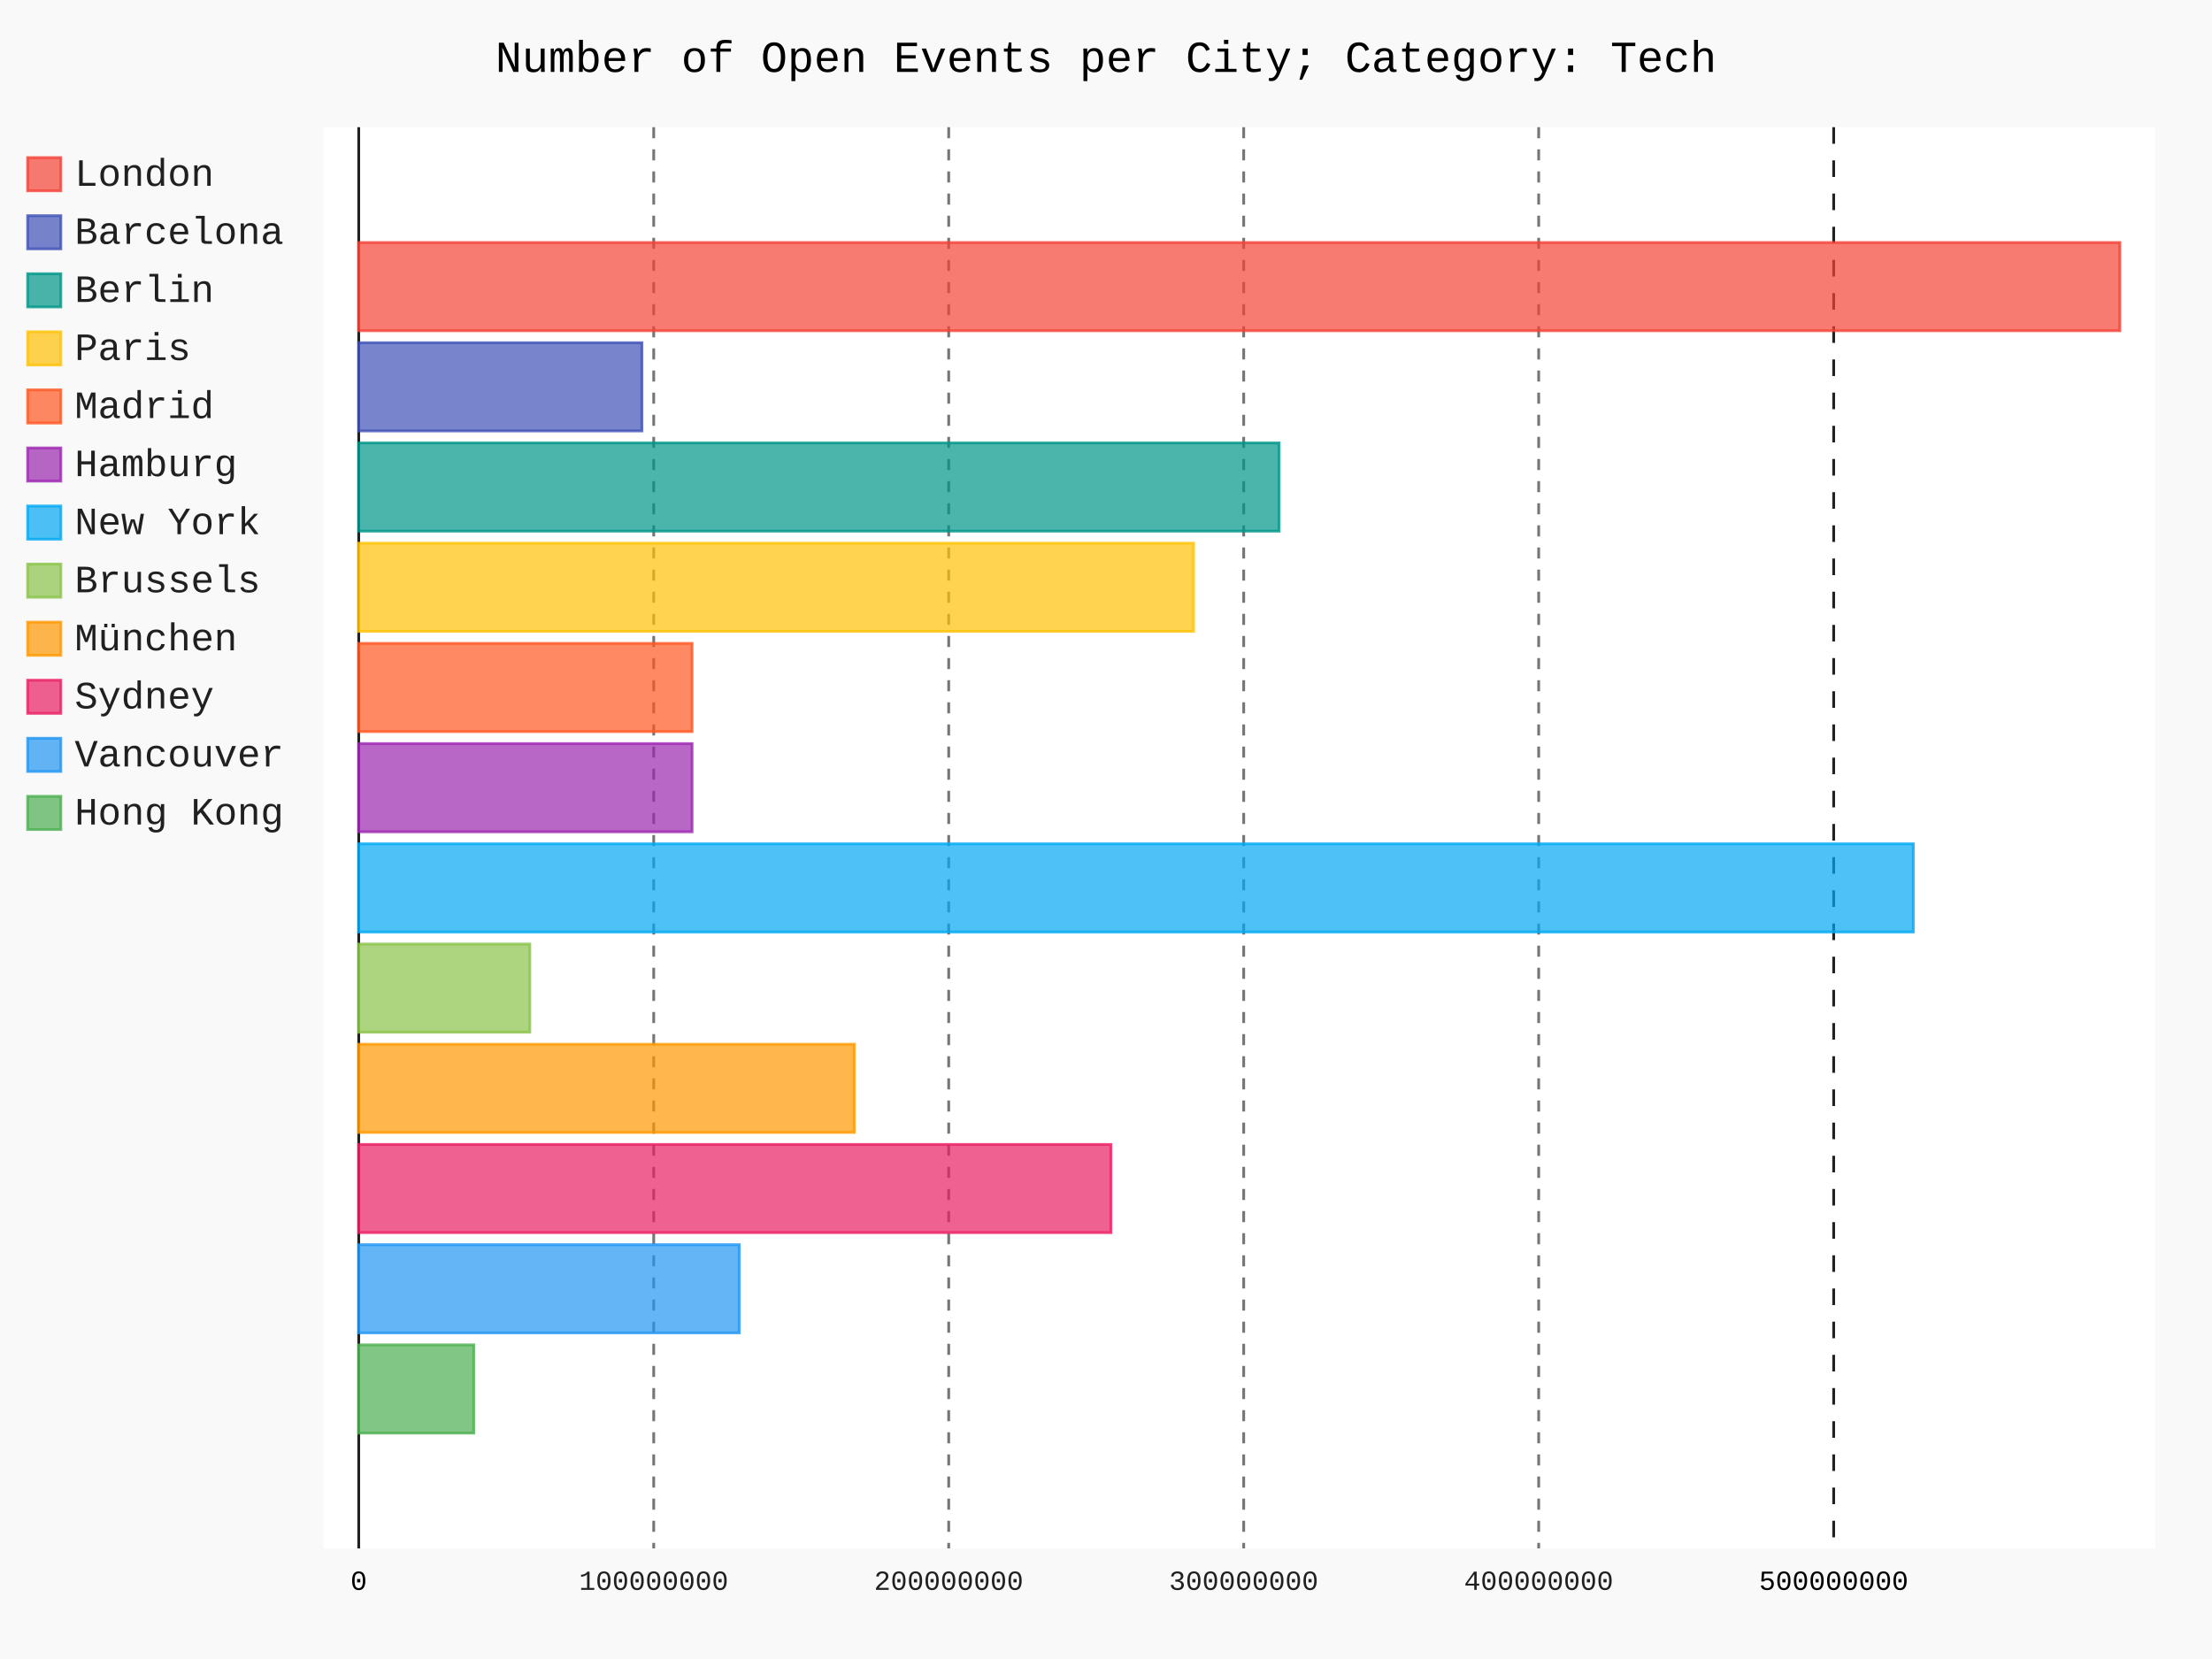
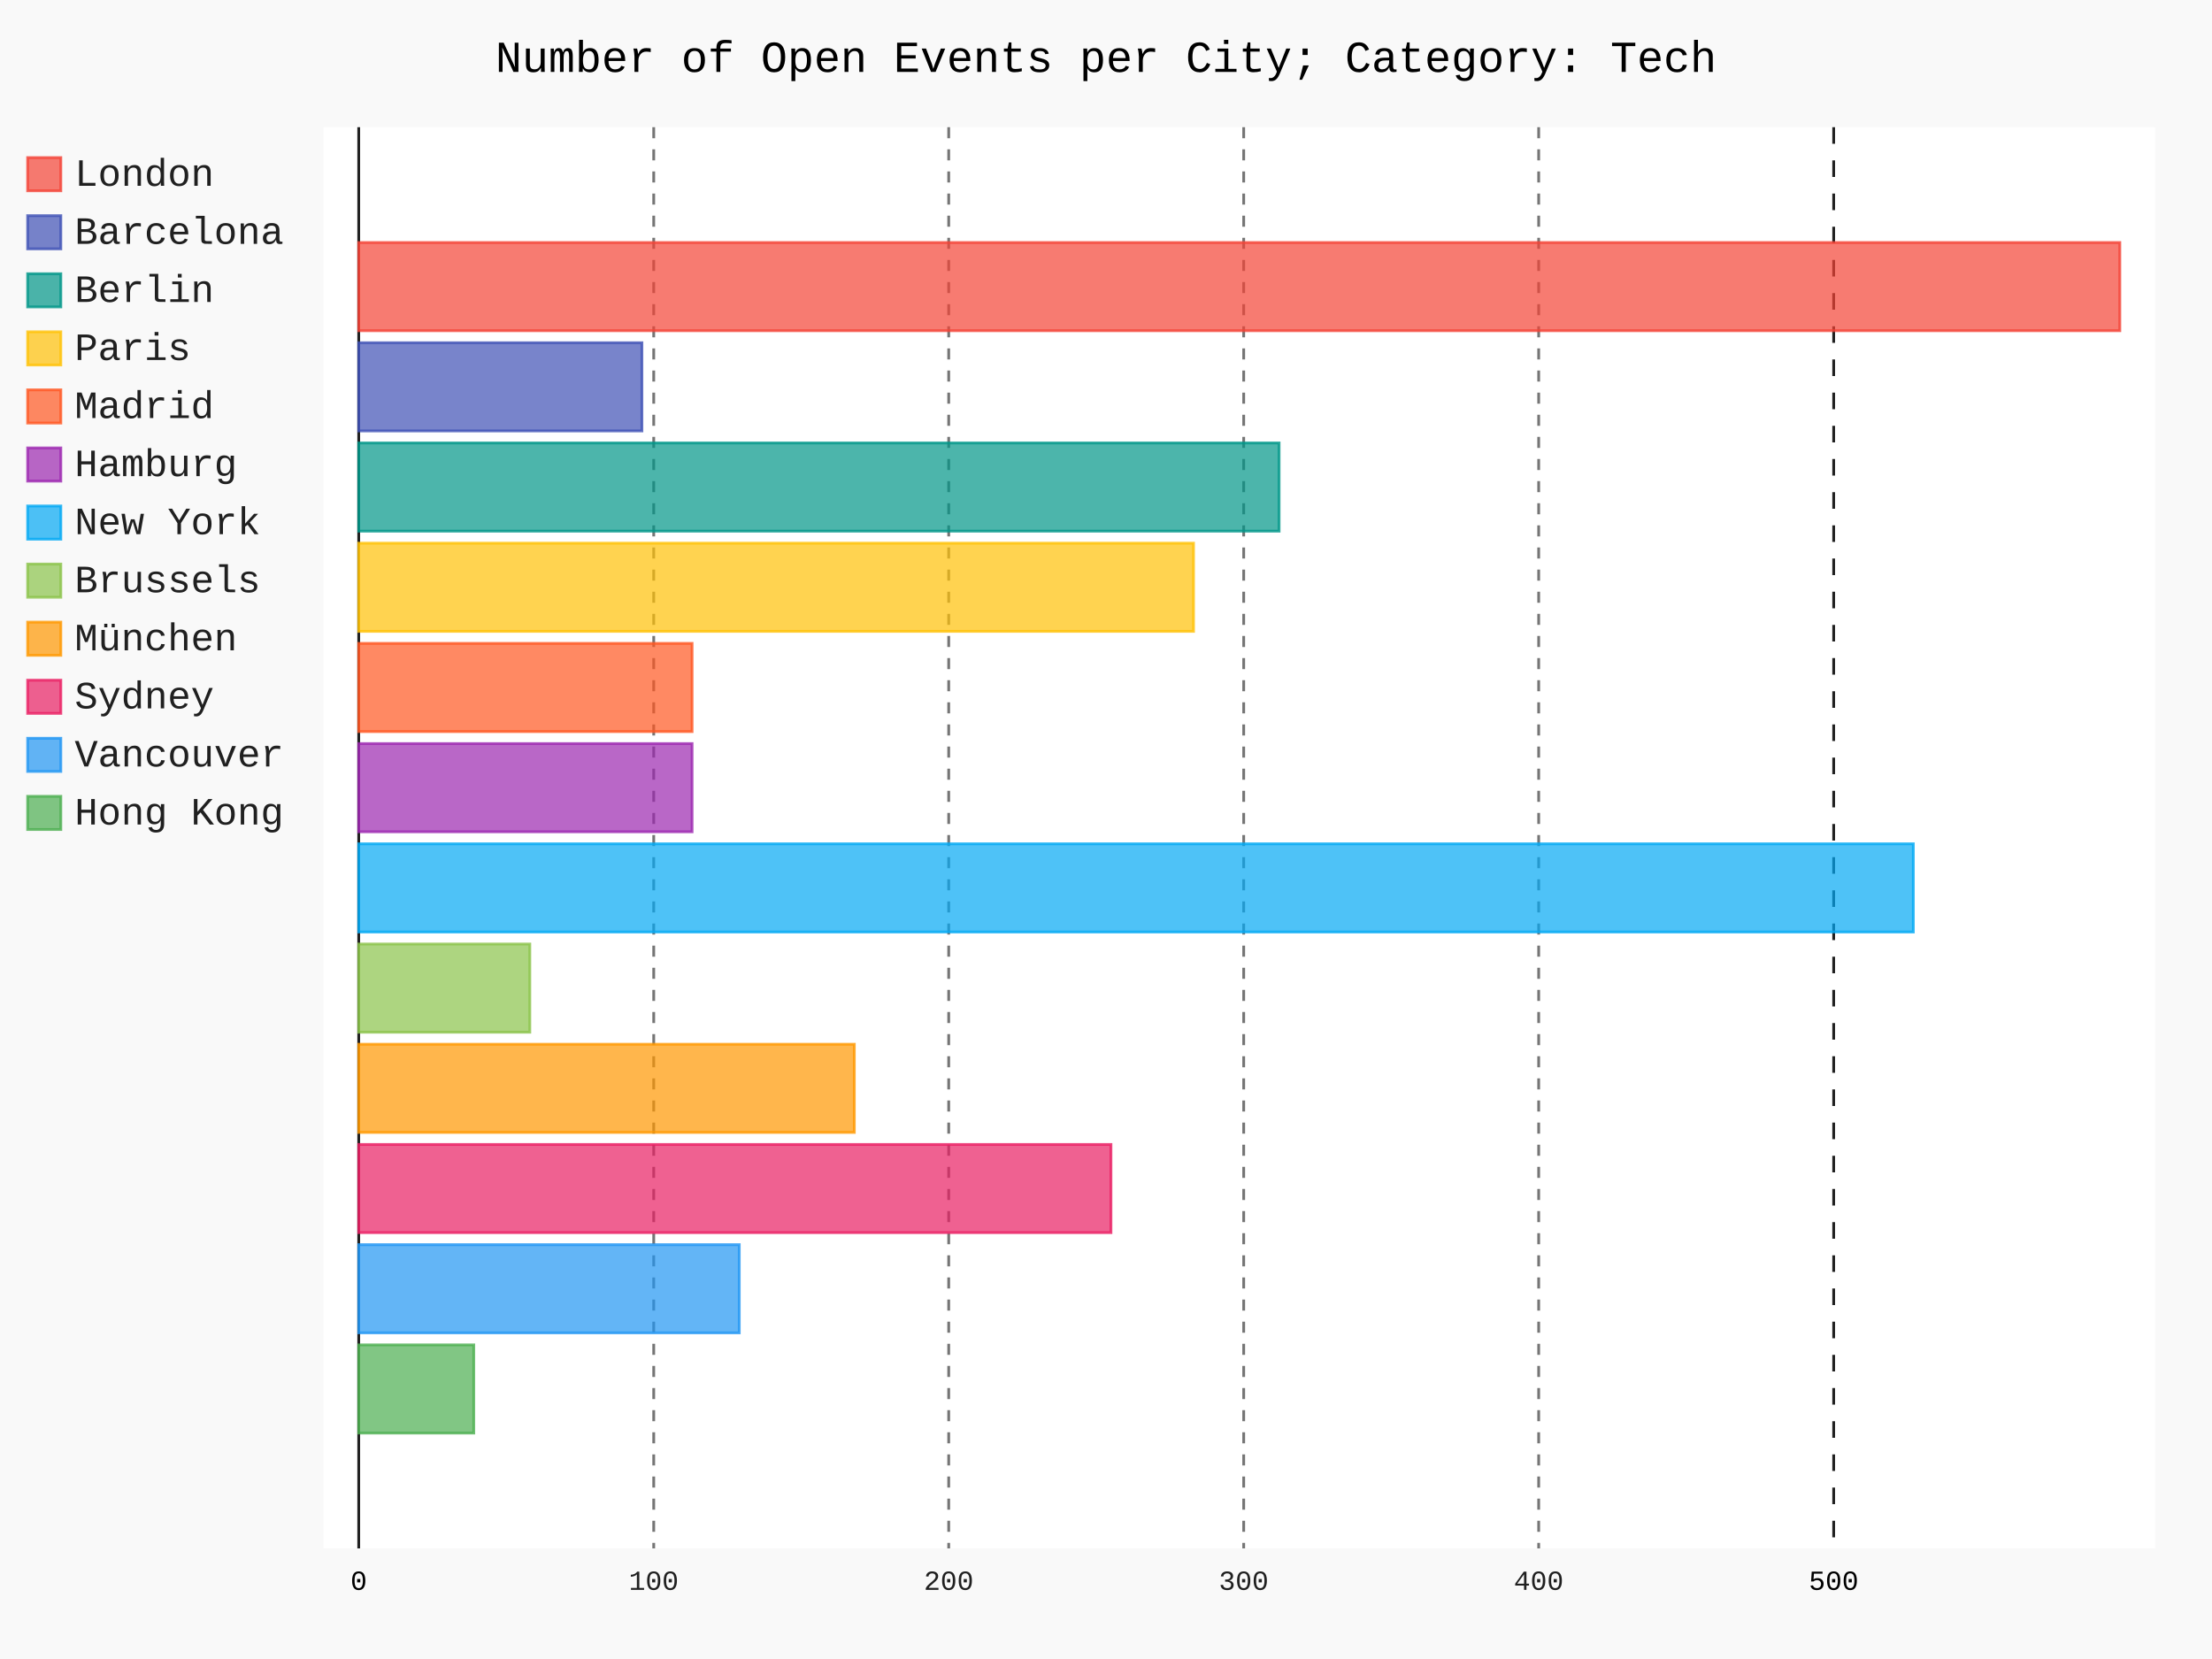
- <svg xmlns="http://www.w3.org/2000/svg" id="chart-9ee13f62-e166-4a08-b091-a0ae8956fb6b" class="pygal-chart" viewBox="0 0 800 600">
+ <svg xmlns="http://www.w3.org/2000/svg" id="chart-2d40bd90-b99f-4982-84d2-8fdb94a51baf" class="pygal-chart" viewBox="0 0 800 600">
  <defs>
-     <style type="text/css">#chart-9ee13f62-e166-4a08-b091-a0ae8956fb6b{-webkit-user-select:none;-webkit-font-smoothing:antialiased;font-family:Consolas,"Liberation Mono",Menlo,Courier,monospace}#chart-9ee13f62-e166-4a08-b091-a0ae8956fb6b .title{font-family:Consolas,"Liberation Mono",Menlo,Courier,monospace;font-size:16px}#chart-9ee13f62-e166-4a08-b091-a0ae8956fb6b .legends .legend text{font-family:Consolas,"Liberation Mono",Menlo,Courier,monospace;font-size:14px}#chart-9ee13f62-e166-4a08-b091-a0ae8956fb6b .axis text{font-family:Consolas,"Liberation Mono",Menlo,Courier,monospace;font-size:10px}#chart-9ee13f62-e166-4a08-b091-a0ae8956fb6b .axis text.major{font-family:Consolas,"Liberation Mono",Menlo,Courier,monospace;font-size:10px}#chart-9ee13f62-e166-4a08-b091-a0ae8956fb6b .text-overlay text.value{font-family:Consolas,"Liberation Mono",Menlo,Courier,monospace;font-size:16px}#chart-9ee13f62-e166-4a08-b091-a0ae8956fb6b .text-overlay text.label{font-family:Consolas,"Liberation Mono",Menlo,Courier,monospace;font-size:10px}#chart-9ee13f62-e166-4a08-b091-a0ae8956fb6b .tooltip{font-family:Consolas,"Liberation Mono",Menlo,Courier,monospace;font-size:14px}#chart-9ee13f62-e166-4a08-b091-a0ae8956fb6b text.no_data{font-family:Consolas,"Liberation Mono",Menlo,Courier,monospace;font-size:64px}
- #chart-9ee13f62-e166-4a08-b091-a0ae8956fb6b{background-color:rgba(249,249,249,1)}#chart-9ee13f62-e166-4a08-b091-a0ae8956fb6b path,#chart-9ee13f62-e166-4a08-b091-a0ae8956fb6b line,#chart-9ee13f62-e166-4a08-b091-a0ae8956fb6b rect,#chart-9ee13f62-e166-4a08-b091-a0ae8956fb6b circle{-webkit-transition:150ms;-moz-transition:150ms;transition:150ms}#chart-9ee13f62-e166-4a08-b091-a0ae8956fb6b .graph &gt; .background{fill:rgba(249,249,249,1)}#chart-9ee13f62-e166-4a08-b091-a0ae8956fb6b .plot &gt; .background{fill:rgba(255,255,255,1)}#chart-9ee13f62-e166-4a08-b091-a0ae8956fb6b .graph{fill:rgba(0,0,0,.87)}#chart-9ee13f62-e166-4a08-b091-a0ae8956fb6b text.no_data{fill:rgba(0,0,0,1)}#chart-9ee13f62-e166-4a08-b091-a0ae8956fb6b .title{fill:rgba(0,0,0,1)}#chart-9ee13f62-e166-4a08-b091-a0ae8956fb6b .legends .legend text{fill:rgba(0,0,0,.87)}#chart-9ee13f62-e166-4a08-b091-a0ae8956fb6b .legends .legend:hover text{fill:rgba(0,0,0,1)}#chart-9ee13f62-e166-4a08-b091-a0ae8956fb6b .axis .line{stroke:rgba(0,0,0,1)}#chart-9ee13f62-e166-4a08-b091-a0ae8956fb6b .axis .guide.line{stroke:rgba(0,0,0,.54)}#chart-9ee13f62-e166-4a08-b091-a0ae8956fb6b .axis .major.line{stroke:rgba(0,0,0,.87)}#chart-9ee13f62-e166-4a08-b091-a0ae8956fb6b .axis text.major{fill:rgba(0,0,0,1)}#chart-9ee13f62-e166-4a08-b091-a0ae8956fb6b .axis.y .guides:hover .guide.line,#chart-9ee13f62-e166-4a08-b091-a0ae8956fb6b .line-graph .axis.x .guides:hover .guide.line,#chart-9ee13f62-e166-4a08-b091-a0ae8956fb6b .stackedline-graph .axis.x .guides:hover .guide.line,#chart-9ee13f62-e166-4a08-b091-a0ae8956fb6b .xy-graph .axis.x .guides:hover .guide.line{stroke:rgba(0,0,0,1)}#chart-9ee13f62-e166-4a08-b091-a0ae8956fb6b .axis .guides:hover text{fill:rgba(0,0,0,1)}#chart-9ee13f62-e166-4a08-b091-a0ae8956fb6b .reactive{fill-opacity:.7;stroke-opacity:.8}#chart-9ee13f62-e166-4a08-b091-a0ae8956fb6b .ci{stroke:rgba(0,0,0,.87)}#chart-9ee13f62-e166-4a08-b091-a0ae8956fb6b .reactive.active,#chart-9ee13f62-e166-4a08-b091-a0ae8956fb6b .active .reactive{fill-opacity:.8;stroke-opacity:.9;stroke-width:4}#chart-9ee13f62-e166-4a08-b091-a0ae8956fb6b .ci .reactive.active{stroke-width:1.5}#chart-9ee13f62-e166-4a08-b091-a0ae8956fb6b .series text{fill:rgba(0,0,0,1)}#chart-9ee13f62-e166-4a08-b091-a0ae8956fb6b .tooltip rect{fill:rgba(255,255,255,1);stroke:rgba(0,0,0,1);-webkit-transition:opacity 150ms;-moz-transition:opacity 150ms;transition:opacity 150ms}#chart-9ee13f62-e166-4a08-b091-a0ae8956fb6b .tooltip .label{fill:rgba(0,0,0,.87)}#chart-9ee13f62-e166-4a08-b091-a0ae8956fb6b .tooltip .label{fill:rgba(0,0,0,.87)}#chart-9ee13f62-e166-4a08-b091-a0ae8956fb6b .tooltip .legend{font-size:.8em;fill:rgba(0,0,0,.54)}#chart-9ee13f62-e166-4a08-b091-a0ae8956fb6b .tooltip .x_label{font-size:.6em;fill:rgba(0,0,0,1)}#chart-9ee13f62-e166-4a08-b091-a0ae8956fb6b .tooltip .xlink{font-size:.5em;text-decoration:underline}#chart-9ee13f62-e166-4a08-b091-a0ae8956fb6b .tooltip .value{font-size:1.5em}#chart-9ee13f62-e166-4a08-b091-a0ae8956fb6b .bound{font-size:.5em}#chart-9ee13f62-e166-4a08-b091-a0ae8956fb6b .max-value{font-size:.75em;fill:rgba(0,0,0,.54)}#chart-9ee13f62-e166-4a08-b091-a0ae8956fb6b .map-element{fill:rgba(255,255,255,1);stroke:rgba(0,0,0,.54) !important}#chart-9ee13f62-e166-4a08-b091-a0ae8956fb6b .map-element .reactive{fill-opacity:inherit;stroke-opacity:inherit}#chart-9ee13f62-e166-4a08-b091-a0ae8956fb6b .color-0,#chart-9ee13f62-e166-4a08-b091-a0ae8956fb6b .color-0 a:visited{stroke:#F44336;fill:#F44336}#chart-9ee13f62-e166-4a08-b091-a0ae8956fb6b .color-1,#chart-9ee13f62-e166-4a08-b091-a0ae8956fb6b .color-1 a:visited{stroke:#3F51B5;fill:#3F51B5}#chart-9ee13f62-e166-4a08-b091-a0ae8956fb6b .color-2,#chart-9ee13f62-e166-4a08-b091-a0ae8956fb6b .color-2 a:visited{stroke:#009688;fill:#009688}#chart-9ee13f62-e166-4a08-b091-a0ae8956fb6b .color-3,#chart-9ee13f62-e166-4a08-b091-a0ae8956fb6b .color-3 a:visited{stroke:#FFC107;fill:#FFC107}#chart-9ee13f62-e166-4a08-b091-a0ae8956fb6b .color-4,#chart-9ee13f62-e166-4a08-b091-a0ae8956fb6b .color-4 a:visited{stroke:#FF5722;fill:#FF5722}#chart-9ee13f62-e166-4a08-b091-a0ae8956fb6b .color-5,#chart-9ee13f62-e166-4a08-b091-a0ae8956fb6b .color-5 a:visited{stroke:#9C27B0;fill:#9C27B0}#chart-9ee13f62-e166-4a08-b091-a0ae8956fb6b .color-6,#chart-9ee13f62-e166-4a08-b091-a0ae8956fb6b .color-6 a:visited{stroke:#03A9F4;fill:#03A9F4}#chart-9ee13f62-e166-4a08-b091-a0ae8956fb6b .color-7,#chart-9ee13f62-e166-4a08-b091-a0ae8956fb6b .color-7 a:visited{stroke:#8BC34A;fill:#8BC34A}#chart-9ee13f62-e166-4a08-b091-a0ae8956fb6b .color-8,#chart-9ee13f62-e166-4a08-b091-a0ae8956fb6b .color-8 a:visited{stroke:#FF9800;fill:#FF9800}#chart-9ee13f62-e166-4a08-b091-a0ae8956fb6b .color-9,#chart-9ee13f62-e166-4a08-b091-a0ae8956fb6b .color-9 a:visited{stroke:#E91E63;fill:#E91E63}#chart-9ee13f62-e166-4a08-b091-a0ae8956fb6b .color-10,#chart-9ee13f62-e166-4a08-b091-a0ae8956fb6b .color-10 a:visited{stroke:#2196F3;fill:#2196F3}#chart-9ee13f62-e166-4a08-b091-a0ae8956fb6b .color-11,#chart-9ee13f62-e166-4a08-b091-a0ae8956fb6b .color-11 a:visited{stroke:#4CAF50;fill:#4CAF50}#chart-9ee13f62-e166-4a08-b091-a0ae8956fb6b .text-overlay .color-0 text{fill:black}#chart-9ee13f62-e166-4a08-b091-a0ae8956fb6b .text-overlay .color-1 text{fill:black}#chart-9ee13f62-e166-4a08-b091-a0ae8956fb6b .text-overlay .color-2 text{fill:black}#chart-9ee13f62-e166-4a08-b091-a0ae8956fb6b .text-overlay .color-3 text{fill:black}#chart-9ee13f62-e166-4a08-b091-a0ae8956fb6b .text-overlay .color-4 text{fill:black}#chart-9ee13f62-e166-4a08-b091-a0ae8956fb6b .text-overlay .color-5 text{fill:black}#chart-9ee13f62-e166-4a08-b091-a0ae8956fb6b .text-overlay .color-6 text{fill:black}#chart-9ee13f62-e166-4a08-b091-a0ae8956fb6b .text-overlay .color-7 text{fill:black}#chart-9ee13f62-e166-4a08-b091-a0ae8956fb6b .text-overlay .color-8 text{fill:black}#chart-9ee13f62-e166-4a08-b091-a0ae8956fb6b .text-overlay .color-9 text{fill:black}#chart-9ee13f62-e166-4a08-b091-a0ae8956fb6b .text-overlay .color-10 text{fill:black}#chart-9ee13f62-e166-4a08-b091-a0ae8956fb6b .text-overlay .color-11 text{fill:black}
- #chart-9ee13f62-e166-4a08-b091-a0ae8956fb6b text.no_data{text-anchor:middle}#chart-9ee13f62-e166-4a08-b091-a0ae8956fb6b .guide.line{fill:none}#chart-9ee13f62-e166-4a08-b091-a0ae8956fb6b .centered{text-anchor:middle}#chart-9ee13f62-e166-4a08-b091-a0ae8956fb6b .title{text-anchor:middle}#chart-9ee13f62-e166-4a08-b091-a0ae8956fb6b .legends .legend text{fill-opacity:1}#chart-9ee13f62-e166-4a08-b091-a0ae8956fb6b .axis.x text{text-anchor:middle}#chart-9ee13f62-e166-4a08-b091-a0ae8956fb6b .axis.x:not(.web) text[transform]{text-anchor:start}#chart-9ee13f62-e166-4a08-b091-a0ae8956fb6b .axis.x:not(.web) text[transform].backwards{text-anchor:end}#chart-9ee13f62-e166-4a08-b091-a0ae8956fb6b .axis.y text{text-anchor:end}#chart-9ee13f62-e166-4a08-b091-a0ae8956fb6b .axis.y text[transform].backwards{text-anchor:start}#chart-9ee13f62-e166-4a08-b091-a0ae8956fb6b .axis.y2 text{text-anchor:start}#chart-9ee13f62-e166-4a08-b091-a0ae8956fb6b .axis.y2 text[transform].backwards{text-anchor:end}#chart-9ee13f62-e166-4a08-b091-a0ae8956fb6b .axis .guide.line{stroke-dasharray:4,4}#chart-9ee13f62-e166-4a08-b091-a0ae8956fb6b .axis .major.guide.line{stroke-dasharray:6,6}#chart-9ee13f62-e166-4a08-b091-a0ae8956fb6b .horizontal .axis.y .guide.line,#chart-9ee13f62-e166-4a08-b091-a0ae8956fb6b .horizontal .axis.y2 .guide.line,#chart-9ee13f62-e166-4a08-b091-a0ae8956fb6b .vertical .axis.x .guide.line{opacity:0}#chart-9ee13f62-e166-4a08-b091-a0ae8956fb6b .horizontal .axis.always_show .guide.line,#chart-9ee13f62-e166-4a08-b091-a0ae8956fb6b .vertical .axis.always_show .guide.line{opacity:1 !important}#chart-9ee13f62-e166-4a08-b091-a0ae8956fb6b .axis.y .guides:hover .guide.line,#chart-9ee13f62-e166-4a08-b091-a0ae8956fb6b .axis.y2 .guides:hover .guide.line,#chart-9ee13f62-e166-4a08-b091-a0ae8956fb6b .axis.x .guides:hover .guide.line{opacity:1}#chart-9ee13f62-e166-4a08-b091-a0ae8956fb6b .axis .guides:hover text{opacity:1}#chart-9ee13f62-e166-4a08-b091-a0ae8956fb6b .nofill{fill:none}#chart-9ee13f62-e166-4a08-b091-a0ae8956fb6b .subtle-fill{fill-opacity:.2}#chart-9ee13f62-e166-4a08-b091-a0ae8956fb6b .dot{stroke-width:1px;fill-opacity:1}#chart-9ee13f62-e166-4a08-b091-a0ae8956fb6b .dot.active{stroke-width:5px}#chart-9ee13f62-e166-4a08-b091-a0ae8956fb6b .dot.negative{fill:transparent}#chart-9ee13f62-e166-4a08-b091-a0ae8956fb6b text,#chart-9ee13f62-e166-4a08-b091-a0ae8956fb6b tspan{stroke:none !important}#chart-9ee13f62-e166-4a08-b091-a0ae8956fb6b .series text.active{opacity:1}#chart-9ee13f62-e166-4a08-b091-a0ae8956fb6b .tooltip rect{fill-opacity:.95;stroke-width:.5}#chart-9ee13f62-e166-4a08-b091-a0ae8956fb6b .tooltip text{fill-opacity:1}#chart-9ee13f62-e166-4a08-b091-a0ae8956fb6b .showable{visibility:hidden}#chart-9ee13f62-e166-4a08-b091-a0ae8956fb6b .showable.shown{visibility:visible}#chart-9ee13f62-e166-4a08-b091-a0ae8956fb6b .gauge-background{fill:rgba(229,229,229,1);stroke:none}#chart-9ee13f62-e166-4a08-b091-a0ae8956fb6b .bg-lines{stroke:rgba(249,249,249,1);stroke-width:2px}</style>
+     <style type="text/css">#chart-2d40bd90-b99f-4982-84d2-8fdb94a51baf{-webkit-user-select:none;-webkit-font-smoothing:antialiased;font-family:Consolas,"Liberation Mono",Menlo,Courier,monospace}#chart-2d40bd90-b99f-4982-84d2-8fdb94a51baf .title{font-family:Consolas,"Liberation Mono",Menlo,Courier,monospace;font-size:16px}#chart-2d40bd90-b99f-4982-84d2-8fdb94a51baf .legends .legend text{font-family:Consolas,"Liberation Mono",Menlo,Courier,monospace;font-size:14px}#chart-2d40bd90-b99f-4982-84d2-8fdb94a51baf .axis text{font-family:Consolas,"Liberation Mono",Menlo,Courier,monospace;font-size:10px}#chart-2d40bd90-b99f-4982-84d2-8fdb94a51baf .axis text.major{font-family:Consolas,"Liberation Mono",Menlo,Courier,monospace;font-size:10px}#chart-2d40bd90-b99f-4982-84d2-8fdb94a51baf .text-overlay text.value{font-family:Consolas,"Liberation Mono",Menlo,Courier,monospace;font-size:16px}#chart-2d40bd90-b99f-4982-84d2-8fdb94a51baf .text-overlay text.label{font-family:Consolas,"Liberation Mono",Menlo,Courier,monospace;font-size:10px}#chart-2d40bd90-b99f-4982-84d2-8fdb94a51baf .tooltip{font-family:Consolas,"Liberation Mono",Menlo,Courier,monospace;font-size:14px}#chart-2d40bd90-b99f-4982-84d2-8fdb94a51baf text.no_data{font-family:Consolas,"Liberation Mono",Menlo,Courier,monospace;font-size:64px}
+ #chart-2d40bd90-b99f-4982-84d2-8fdb94a51baf{background-color:rgba(249,249,249,1)}#chart-2d40bd90-b99f-4982-84d2-8fdb94a51baf path,#chart-2d40bd90-b99f-4982-84d2-8fdb94a51baf line,#chart-2d40bd90-b99f-4982-84d2-8fdb94a51baf rect,#chart-2d40bd90-b99f-4982-84d2-8fdb94a51baf circle{-webkit-transition:150ms;-moz-transition:150ms;transition:150ms}#chart-2d40bd90-b99f-4982-84d2-8fdb94a51baf .graph &gt; .background{fill:rgba(249,249,249,1)}#chart-2d40bd90-b99f-4982-84d2-8fdb94a51baf .plot &gt; .background{fill:rgba(255,255,255,1)}#chart-2d40bd90-b99f-4982-84d2-8fdb94a51baf .graph{fill:rgba(0,0,0,.87)}#chart-2d40bd90-b99f-4982-84d2-8fdb94a51baf text.no_data{fill:rgba(0,0,0,1)}#chart-2d40bd90-b99f-4982-84d2-8fdb94a51baf .title{fill:rgba(0,0,0,1)}#chart-2d40bd90-b99f-4982-84d2-8fdb94a51baf .legends .legend text{fill:rgba(0,0,0,.87)}#chart-2d40bd90-b99f-4982-84d2-8fdb94a51baf .legends .legend:hover text{fill:rgba(0,0,0,1)}#chart-2d40bd90-b99f-4982-84d2-8fdb94a51baf .axis .line{stroke:rgba(0,0,0,1)}#chart-2d40bd90-b99f-4982-84d2-8fdb94a51baf .axis .guide.line{stroke:rgba(0,0,0,.54)}#chart-2d40bd90-b99f-4982-84d2-8fdb94a51baf .axis .major.line{stroke:rgba(0,0,0,.87)}#chart-2d40bd90-b99f-4982-84d2-8fdb94a51baf .axis text.major{fill:rgba(0,0,0,1)}#chart-2d40bd90-b99f-4982-84d2-8fdb94a51baf .axis.y .guides:hover .guide.line,#chart-2d40bd90-b99f-4982-84d2-8fdb94a51baf .line-graph .axis.x .guides:hover .guide.line,#chart-2d40bd90-b99f-4982-84d2-8fdb94a51baf .stackedline-graph .axis.x .guides:hover .guide.line,#chart-2d40bd90-b99f-4982-84d2-8fdb94a51baf .xy-graph .axis.x .guides:hover .guide.line{stroke:rgba(0,0,0,1)}#chart-2d40bd90-b99f-4982-84d2-8fdb94a51baf .axis .guides:hover text{fill:rgba(0,0,0,1)}#chart-2d40bd90-b99f-4982-84d2-8fdb94a51baf .reactive{fill-opacity:.7;stroke-opacity:.8}#chart-2d40bd90-b99f-4982-84d2-8fdb94a51baf .ci{stroke:rgba(0,0,0,.87)}#chart-2d40bd90-b99f-4982-84d2-8fdb94a51baf .reactive.active,#chart-2d40bd90-b99f-4982-84d2-8fdb94a51baf .active .reactive{fill-opacity:.8;stroke-opacity:.9;stroke-width:4}#chart-2d40bd90-b99f-4982-84d2-8fdb94a51baf .ci .reactive.active{stroke-width:1.5}#chart-2d40bd90-b99f-4982-84d2-8fdb94a51baf .series text{fill:rgba(0,0,0,1)}#chart-2d40bd90-b99f-4982-84d2-8fdb94a51baf .tooltip rect{fill:rgba(255,255,255,1);stroke:rgba(0,0,0,1);-webkit-transition:opacity 150ms;-moz-transition:opacity 150ms;transition:opacity 150ms}#chart-2d40bd90-b99f-4982-84d2-8fdb94a51baf .tooltip .label{fill:rgba(0,0,0,.87)}#chart-2d40bd90-b99f-4982-84d2-8fdb94a51baf .tooltip .label{fill:rgba(0,0,0,.87)}#chart-2d40bd90-b99f-4982-84d2-8fdb94a51baf .tooltip .legend{font-size:.8em;fill:rgba(0,0,0,.54)}#chart-2d40bd90-b99f-4982-84d2-8fdb94a51baf .tooltip .x_label{font-size:.6em;fill:rgba(0,0,0,1)}#chart-2d40bd90-b99f-4982-84d2-8fdb94a51baf .tooltip .xlink{font-size:.5em;text-decoration:underline}#chart-2d40bd90-b99f-4982-84d2-8fdb94a51baf .tooltip .value{font-size:1.5em}#chart-2d40bd90-b99f-4982-84d2-8fdb94a51baf .bound{font-size:.5em}#chart-2d40bd90-b99f-4982-84d2-8fdb94a51baf .max-value{font-size:.75em;fill:rgba(0,0,0,.54)}#chart-2d40bd90-b99f-4982-84d2-8fdb94a51baf .map-element{fill:rgba(255,255,255,1);stroke:rgba(0,0,0,.54) !important}#chart-2d40bd90-b99f-4982-84d2-8fdb94a51baf .map-element .reactive{fill-opacity:inherit;stroke-opacity:inherit}#chart-2d40bd90-b99f-4982-84d2-8fdb94a51baf .color-0,#chart-2d40bd90-b99f-4982-84d2-8fdb94a51baf .color-0 a:visited{stroke:#F44336;fill:#F44336}#chart-2d40bd90-b99f-4982-84d2-8fdb94a51baf .color-1,#chart-2d40bd90-b99f-4982-84d2-8fdb94a51baf .color-1 a:visited{stroke:#3F51B5;fill:#3F51B5}#chart-2d40bd90-b99f-4982-84d2-8fdb94a51baf .color-2,#chart-2d40bd90-b99f-4982-84d2-8fdb94a51baf .color-2 a:visited{stroke:#009688;fill:#009688}#chart-2d40bd90-b99f-4982-84d2-8fdb94a51baf .color-3,#chart-2d40bd90-b99f-4982-84d2-8fdb94a51baf .color-3 a:visited{stroke:#FFC107;fill:#FFC107}#chart-2d40bd90-b99f-4982-84d2-8fdb94a51baf .color-4,#chart-2d40bd90-b99f-4982-84d2-8fdb94a51baf .color-4 a:visited{stroke:#FF5722;fill:#FF5722}#chart-2d40bd90-b99f-4982-84d2-8fdb94a51baf .color-5,#chart-2d40bd90-b99f-4982-84d2-8fdb94a51baf .color-5 a:visited{stroke:#9C27B0;fill:#9C27B0}#chart-2d40bd90-b99f-4982-84d2-8fdb94a51baf .color-6,#chart-2d40bd90-b99f-4982-84d2-8fdb94a51baf .color-6 a:visited{stroke:#03A9F4;fill:#03A9F4}#chart-2d40bd90-b99f-4982-84d2-8fdb94a51baf .color-7,#chart-2d40bd90-b99f-4982-84d2-8fdb94a51baf .color-7 a:visited{stroke:#8BC34A;fill:#8BC34A}#chart-2d40bd90-b99f-4982-84d2-8fdb94a51baf .color-8,#chart-2d40bd90-b99f-4982-84d2-8fdb94a51baf .color-8 a:visited{stroke:#FF9800;fill:#FF9800}#chart-2d40bd90-b99f-4982-84d2-8fdb94a51baf .color-9,#chart-2d40bd90-b99f-4982-84d2-8fdb94a51baf .color-9 a:visited{stroke:#E91E63;fill:#E91E63}#chart-2d40bd90-b99f-4982-84d2-8fdb94a51baf .color-10,#chart-2d40bd90-b99f-4982-84d2-8fdb94a51baf .color-10 a:visited{stroke:#2196F3;fill:#2196F3}#chart-2d40bd90-b99f-4982-84d2-8fdb94a51baf .color-11,#chart-2d40bd90-b99f-4982-84d2-8fdb94a51baf .color-11 a:visited{stroke:#4CAF50;fill:#4CAF50}#chart-2d40bd90-b99f-4982-84d2-8fdb94a51baf .text-overlay .color-0 text{fill:black}#chart-2d40bd90-b99f-4982-84d2-8fdb94a51baf .text-overlay .color-1 text{fill:black}#chart-2d40bd90-b99f-4982-84d2-8fdb94a51baf .text-overlay .color-2 text{fill:black}#chart-2d40bd90-b99f-4982-84d2-8fdb94a51baf .text-overlay .color-3 text{fill:black}#chart-2d40bd90-b99f-4982-84d2-8fdb94a51baf .text-overlay .color-4 text{fill:black}#chart-2d40bd90-b99f-4982-84d2-8fdb94a51baf .text-overlay .color-5 text{fill:black}#chart-2d40bd90-b99f-4982-84d2-8fdb94a51baf .text-overlay .color-6 text{fill:black}#chart-2d40bd90-b99f-4982-84d2-8fdb94a51baf .text-overlay .color-7 text{fill:black}#chart-2d40bd90-b99f-4982-84d2-8fdb94a51baf .text-overlay .color-8 text{fill:black}#chart-2d40bd90-b99f-4982-84d2-8fdb94a51baf .text-overlay .color-9 text{fill:black}#chart-2d40bd90-b99f-4982-84d2-8fdb94a51baf .text-overlay .color-10 text{fill:black}#chart-2d40bd90-b99f-4982-84d2-8fdb94a51baf .text-overlay .color-11 text{fill:black}
+ #chart-2d40bd90-b99f-4982-84d2-8fdb94a51baf text.no_data{text-anchor:middle}#chart-2d40bd90-b99f-4982-84d2-8fdb94a51baf .guide.line{fill:none}#chart-2d40bd90-b99f-4982-84d2-8fdb94a51baf .centered{text-anchor:middle}#chart-2d40bd90-b99f-4982-84d2-8fdb94a51baf .title{text-anchor:middle}#chart-2d40bd90-b99f-4982-84d2-8fdb94a51baf .legends .legend text{fill-opacity:1}#chart-2d40bd90-b99f-4982-84d2-8fdb94a51baf .axis.x text{text-anchor:middle}#chart-2d40bd90-b99f-4982-84d2-8fdb94a51baf .axis.x:not(.web) text[transform]{text-anchor:start}#chart-2d40bd90-b99f-4982-84d2-8fdb94a51baf .axis.x:not(.web) text[transform].backwards{text-anchor:end}#chart-2d40bd90-b99f-4982-84d2-8fdb94a51baf .axis.y text{text-anchor:end}#chart-2d40bd90-b99f-4982-84d2-8fdb94a51baf .axis.y text[transform].backwards{text-anchor:start}#chart-2d40bd90-b99f-4982-84d2-8fdb94a51baf .axis.y2 text{text-anchor:start}#chart-2d40bd90-b99f-4982-84d2-8fdb94a51baf .axis.y2 text[transform].backwards{text-anchor:end}#chart-2d40bd90-b99f-4982-84d2-8fdb94a51baf .axis .guide.line{stroke-dasharray:4,4}#chart-2d40bd90-b99f-4982-84d2-8fdb94a51baf .axis .major.guide.line{stroke-dasharray:6,6}#chart-2d40bd90-b99f-4982-84d2-8fdb94a51baf .horizontal .axis.y .guide.line,#chart-2d40bd90-b99f-4982-84d2-8fdb94a51baf .horizontal .axis.y2 .guide.line,#chart-2d40bd90-b99f-4982-84d2-8fdb94a51baf .vertical .axis.x .guide.line{opacity:0}#chart-2d40bd90-b99f-4982-84d2-8fdb94a51baf .horizontal .axis.always_show .guide.line,#chart-2d40bd90-b99f-4982-84d2-8fdb94a51baf .vertical .axis.always_show .guide.line{opacity:1 !important}#chart-2d40bd90-b99f-4982-84d2-8fdb94a51baf .axis.y .guides:hover .guide.line,#chart-2d40bd90-b99f-4982-84d2-8fdb94a51baf .axis.y2 .guides:hover .guide.line,#chart-2d40bd90-b99f-4982-84d2-8fdb94a51baf .axis.x .guides:hover .guide.line{opacity:1}#chart-2d40bd90-b99f-4982-84d2-8fdb94a51baf .axis .guides:hover text{opacity:1}#chart-2d40bd90-b99f-4982-84d2-8fdb94a51baf .nofill{fill:none}#chart-2d40bd90-b99f-4982-84d2-8fdb94a51baf .subtle-fill{fill-opacity:.2}#chart-2d40bd90-b99f-4982-84d2-8fdb94a51baf .dot{stroke-width:1px;fill-opacity:1}#chart-2d40bd90-b99f-4982-84d2-8fdb94a51baf .dot.active{stroke-width:5px}#chart-2d40bd90-b99f-4982-84d2-8fdb94a51baf .dot.negative{fill:transparent}#chart-2d40bd90-b99f-4982-84d2-8fdb94a51baf text,#chart-2d40bd90-b99f-4982-84d2-8fdb94a51baf tspan{stroke:none !important}#chart-2d40bd90-b99f-4982-84d2-8fdb94a51baf .series text.active{opacity:1}#chart-2d40bd90-b99f-4982-84d2-8fdb94a51baf .tooltip rect{fill-opacity:.95;stroke-width:.5}#chart-2d40bd90-b99f-4982-84d2-8fdb94a51baf .tooltip text{fill-opacity:1}#chart-2d40bd90-b99f-4982-84d2-8fdb94a51baf .showable{visibility:hidden}#chart-2d40bd90-b99f-4982-84d2-8fdb94a51baf .showable.shown{visibility:visible}#chart-2d40bd90-b99f-4982-84d2-8fdb94a51baf .gauge-background{fill:rgba(229,229,229,1);stroke:none}#chart-2d40bd90-b99f-4982-84d2-8fdb94a51baf .bg-lines{stroke:rgba(249,249,249,1);stroke-width:2px}</style>
  </defs>
  <g class="graph horizontalbar-graph horizontal">
    <rect class="background" height="600" width="800" x="0" y="0" />
    <g class="plot" transform="translate(117, 46)">
      <rect class="background" height="514" width="662.4" x="0" y="0" />
      <g class="axis x always_show">
        <g class="guides">
          <path class="axis major line" d="M12.738 0 v514" />
          <text class="major" x="12.738" y="529.0">0</text>
        </g>
        <g class="guides">
          <path class="guide line" d="M119.426 0 v514" />
-           <text class="" x="119.426" y="529.0">100000000</text>
+           <text class="" x="119.426" y="529.0">100</text>
        </g>
        <g class="guides">
          <path class="guide line" d="M226.113 0 v514" />
-           <text class="" x="226.113" y="529.0">200000000</text>
+           <text class="" x="226.113" y="529.0">200</text>
        </g>
        <g class="guides">
          <path class="guide line" d="M332.8 0 v514" />
-           <text class="" x="332.8" y="529.0">300000000</text>
+           <text class="" x="332.8" y="529.0">300</text>
        </g>
        <g class="guides">
          <path class="guide line" d="M439.488 0 v514" />
-           <text class="" x="439.488" y="529.0">400000000</text>
+           <text class="" x="439.488" y="529.0">400</text>
        </g>
        <g class="guides">
          <path class="major guide line" d="M546.175 0 v514" />
-           <text class="major" x="546.175" y="529.0">500000000</text>
+           <text class="major" x="546.175" y="529.0">500</text>
        </g>
      </g>
      <g class="series serie-11 color-11">
        <g class="bars">
          <g class="bar">
            <rect class="rect reactive tooltip-trigger" height="31.894" rx="0" ry="0" width="41.608" x="12.738" y="440.393" />
          </g>
        </g>
      </g>
      <g class="series serie-10 color-10">
        <g class="bars">
          <g class="bar">
            <rect class="rect reactive tooltip-trigger" height="31.894" rx="0" ry="0" width="137.627" x="12.738" y="404.149" />
          </g>
        </g>
      </g>
      <g class="series serie-9 color-9">
        <g class="bars">
          <g class="bar">
            <rect class="rect reactive tooltip-trigger" height="31.894" rx="0" ry="0" width="272.053" x="12.738" y="367.905" />
          </g>
        </g>
      </g>
      <g class="series serie-8 color-8">
        <g class="bars">
          <g class="bar">
            <rect class="rect reactive tooltip-trigger" height="31.894" rx="0" ry="0" width="179.235" x="12.738" y="331.662" />
          </g>
        </g>
      </g>
      <g class="series serie-7 color-7">
        <g class="bars">
          <g class="bar">
            <rect class="rect reactive tooltip-trigger" height="31.894" rx="0" ry="0" width="61.879" x="12.738" y="295.418" />
          </g>
        </g>
      </g>
      <g class="series serie-6 color-6">
        <g class="bars">
          <g class="bar">
            <rect class="rect reactive tooltip-trigger" height="31.894" rx="0" ry="0" width="562.242" x="12.738" y="259.175" />
          </g>
        </g>
      </g>
      <g class="series serie-5 color-5">
        <g class="bars">
          <g class="bar">
            <rect class="rect reactive tooltip-trigger" height="31.894" rx="0" ry="0" width="120.557" x="12.738" y="222.931" />
          </g>
        </g>
      </g>
      <g class="series serie-4 color-4">
        <g class="bars">
          <g class="bar">
            <rect class="rect reactive tooltip-trigger" height="31.894" rx="0" ry="0" width="120.557" x="12.738" y="186.687" />
          </g>
        </g>
      </g>
      <g class="series serie-3 color-3">
        <g class="bars">
          <g class="bar">
            <rect class="rect reactive tooltip-trigger" height="31.894" rx="0" ry="0" width="301.925" x="12.738" y="150.444" />
          </g>
        </g>
      </g>
      <g class="series serie-2 color-2">
        <g class="bars">
          <g class="bar">
            <rect class="rect reactive tooltip-trigger" height="31.894" rx="0" ry="0" width="332.864" x="12.738" y="114.2" />
          </g>
        </g>
      </g>
      <g class="series serie-1 color-1">
        <g class="bars">
          <g class="bar">
            <rect class="rect reactive tooltip-trigger" height="31.894" rx="0" ry="0" width="102.42" x="12.738" y="77.957" />
          </g>
        </g>
      </g>
      <g class="series serie-0 color-0">
        <g class="bars">
          <g class="bar">
            <rect class="rect reactive tooltip-trigger" height="31.894" rx="0" ry="0" width="636.923" x="12.738" y="41.713" />
          </g>
        </g>
      </g>
    </g>
    <g class="titles">
      <text class="title plot_title" x="400.0" y="26">Number of Open Events per City; Category: Tech</text>
    </g>
    <g class="plot overlay" transform="translate(117, 46)">
      <g class="series serie-11 color-11" />
      <g class="series serie-10 color-10" />
      <g class="series serie-9 color-9" />
      <g class="series serie-8 color-8" />
      <g class="series serie-7 color-7" />
      <g class="series serie-6 color-6" />
      <g class="series serie-5 color-5" />
      <g class="series serie-4 color-4" />
      <g class="series serie-3 color-3" />
      <g class="series serie-2 color-2" />
      <g class="series serie-1 color-1" />
      <g class="series serie-0 color-0" />
    </g>
    <g class="plot text-overlay" transform="translate(117, 46)">
      <g class="series serie-11 color-11" />
      <g class="series serie-10 color-10" />
      <g class="series serie-9 color-9" />
      <g class="series serie-8 color-8" />
      <g class="series serie-7 color-7" />
      <g class="series serie-6 color-6" />
      <g class="series serie-5 color-5" />
      <g class="series serie-4 color-4" />
      <g class="series serie-3 color-3" />
      <g class="series serie-2 color-2" />
      <g class="series serie-1 color-1" />
      <g class="series serie-0 color-0" />
    </g>
    <g class="plot tooltip-overlay" transform="translate(117, 46)">
      <g class="tooltip" style="opacity: 0" transform="translate(0 0)">
        <rect class="tooltip-box" height="0" rx="0" ry="0" width="0" />
        <g class="text" />
      </g>
    </g>
    <g class="legends" transform="translate(10, 56)">
      <g class="legend reactive activate-serie" id="activate-serie-0">
        <rect class="color-0 reactive" height="12" width="12" x="0.0" y="1.0" />
        <text x="17.0" y="11.2">London</text>
      </g>
      <g class="legend reactive activate-serie" id="activate-serie-1">
        <rect class="color-1 reactive" height="12" width="12" x="0.0" y="22.0" />
        <text x="17.0" y="32.2">Barcelona</text>
      </g>
      <g class="legend reactive activate-serie" id="activate-serie-2">
        <rect class="color-2 reactive" height="12" width="12" x="0.0" y="43.0" />
        <text x="17.0" y="53.2">Berlin</text>
      </g>
      <g class="legend reactive activate-serie" id="activate-serie-3">
        <rect class="color-3 reactive" height="12" width="12" x="0.0" y="64.0" />
        <text x="17.0" y="74.2">Paris</text>
      </g>
      <g class="legend reactive activate-serie" id="activate-serie-4">
        <rect class="color-4 reactive" height="12" width="12" x="0.0" y="85.0" />
        <text x="17.0" y="95.2">Madrid</text>
      </g>
      <g class="legend reactive activate-serie" id="activate-serie-5">
        <rect class="color-5 reactive" height="12" width="12" x="0.0" y="106.0" />
        <text x="17.0" y="116.2">Hamburg</text>
      </g>
      <g class="legend reactive activate-serie" id="activate-serie-6">
        <rect class="color-6 reactive" height="12" width="12" x="0.0" y="127.0" />
        <text x="17.0" y="137.2">New York</text>
      </g>
      <g class="legend reactive activate-serie" id="activate-serie-7">
        <rect class="color-7 reactive" height="12" width="12" x="0.0" y="148.0" />
        <text x="17.0" y="158.2">Brussels</text>
      </g>
      <g class="legend reactive activate-serie" id="activate-serie-8">
        <rect class="color-8 reactive" height="12" width="12" x="0.0" y="169.0" />
        <text x="17.0" y="179.2">München</text>
      </g>
      <g class="legend reactive activate-serie" id="activate-serie-9">
        <rect class="color-9 reactive" height="12" width="12" x="0.0" y="190.0" />
        <text x="17.0" y="200.2">Sydney</text>
      </g>
      <g class="legend reactive activate-serie" id="activate-serie-10">
        <rect class="color-10 reactive" height="12" width="12" x="0.0" y="211.0" />
        <text x="17.0" y="221.2">Vancouver</text>
      </g>
      <g class="legend reactive activate-serie" id="activate-serie-11">
        <rect class="color-11 reactive" height="12" width="12" x="0.0" y="232.0" />
        <text x="17.0" y="242.2">Hong Kong</text>
      </g>
    </g>
    <g class="legends" transform="translate(790, 56)" />
  </g>
</svg>
